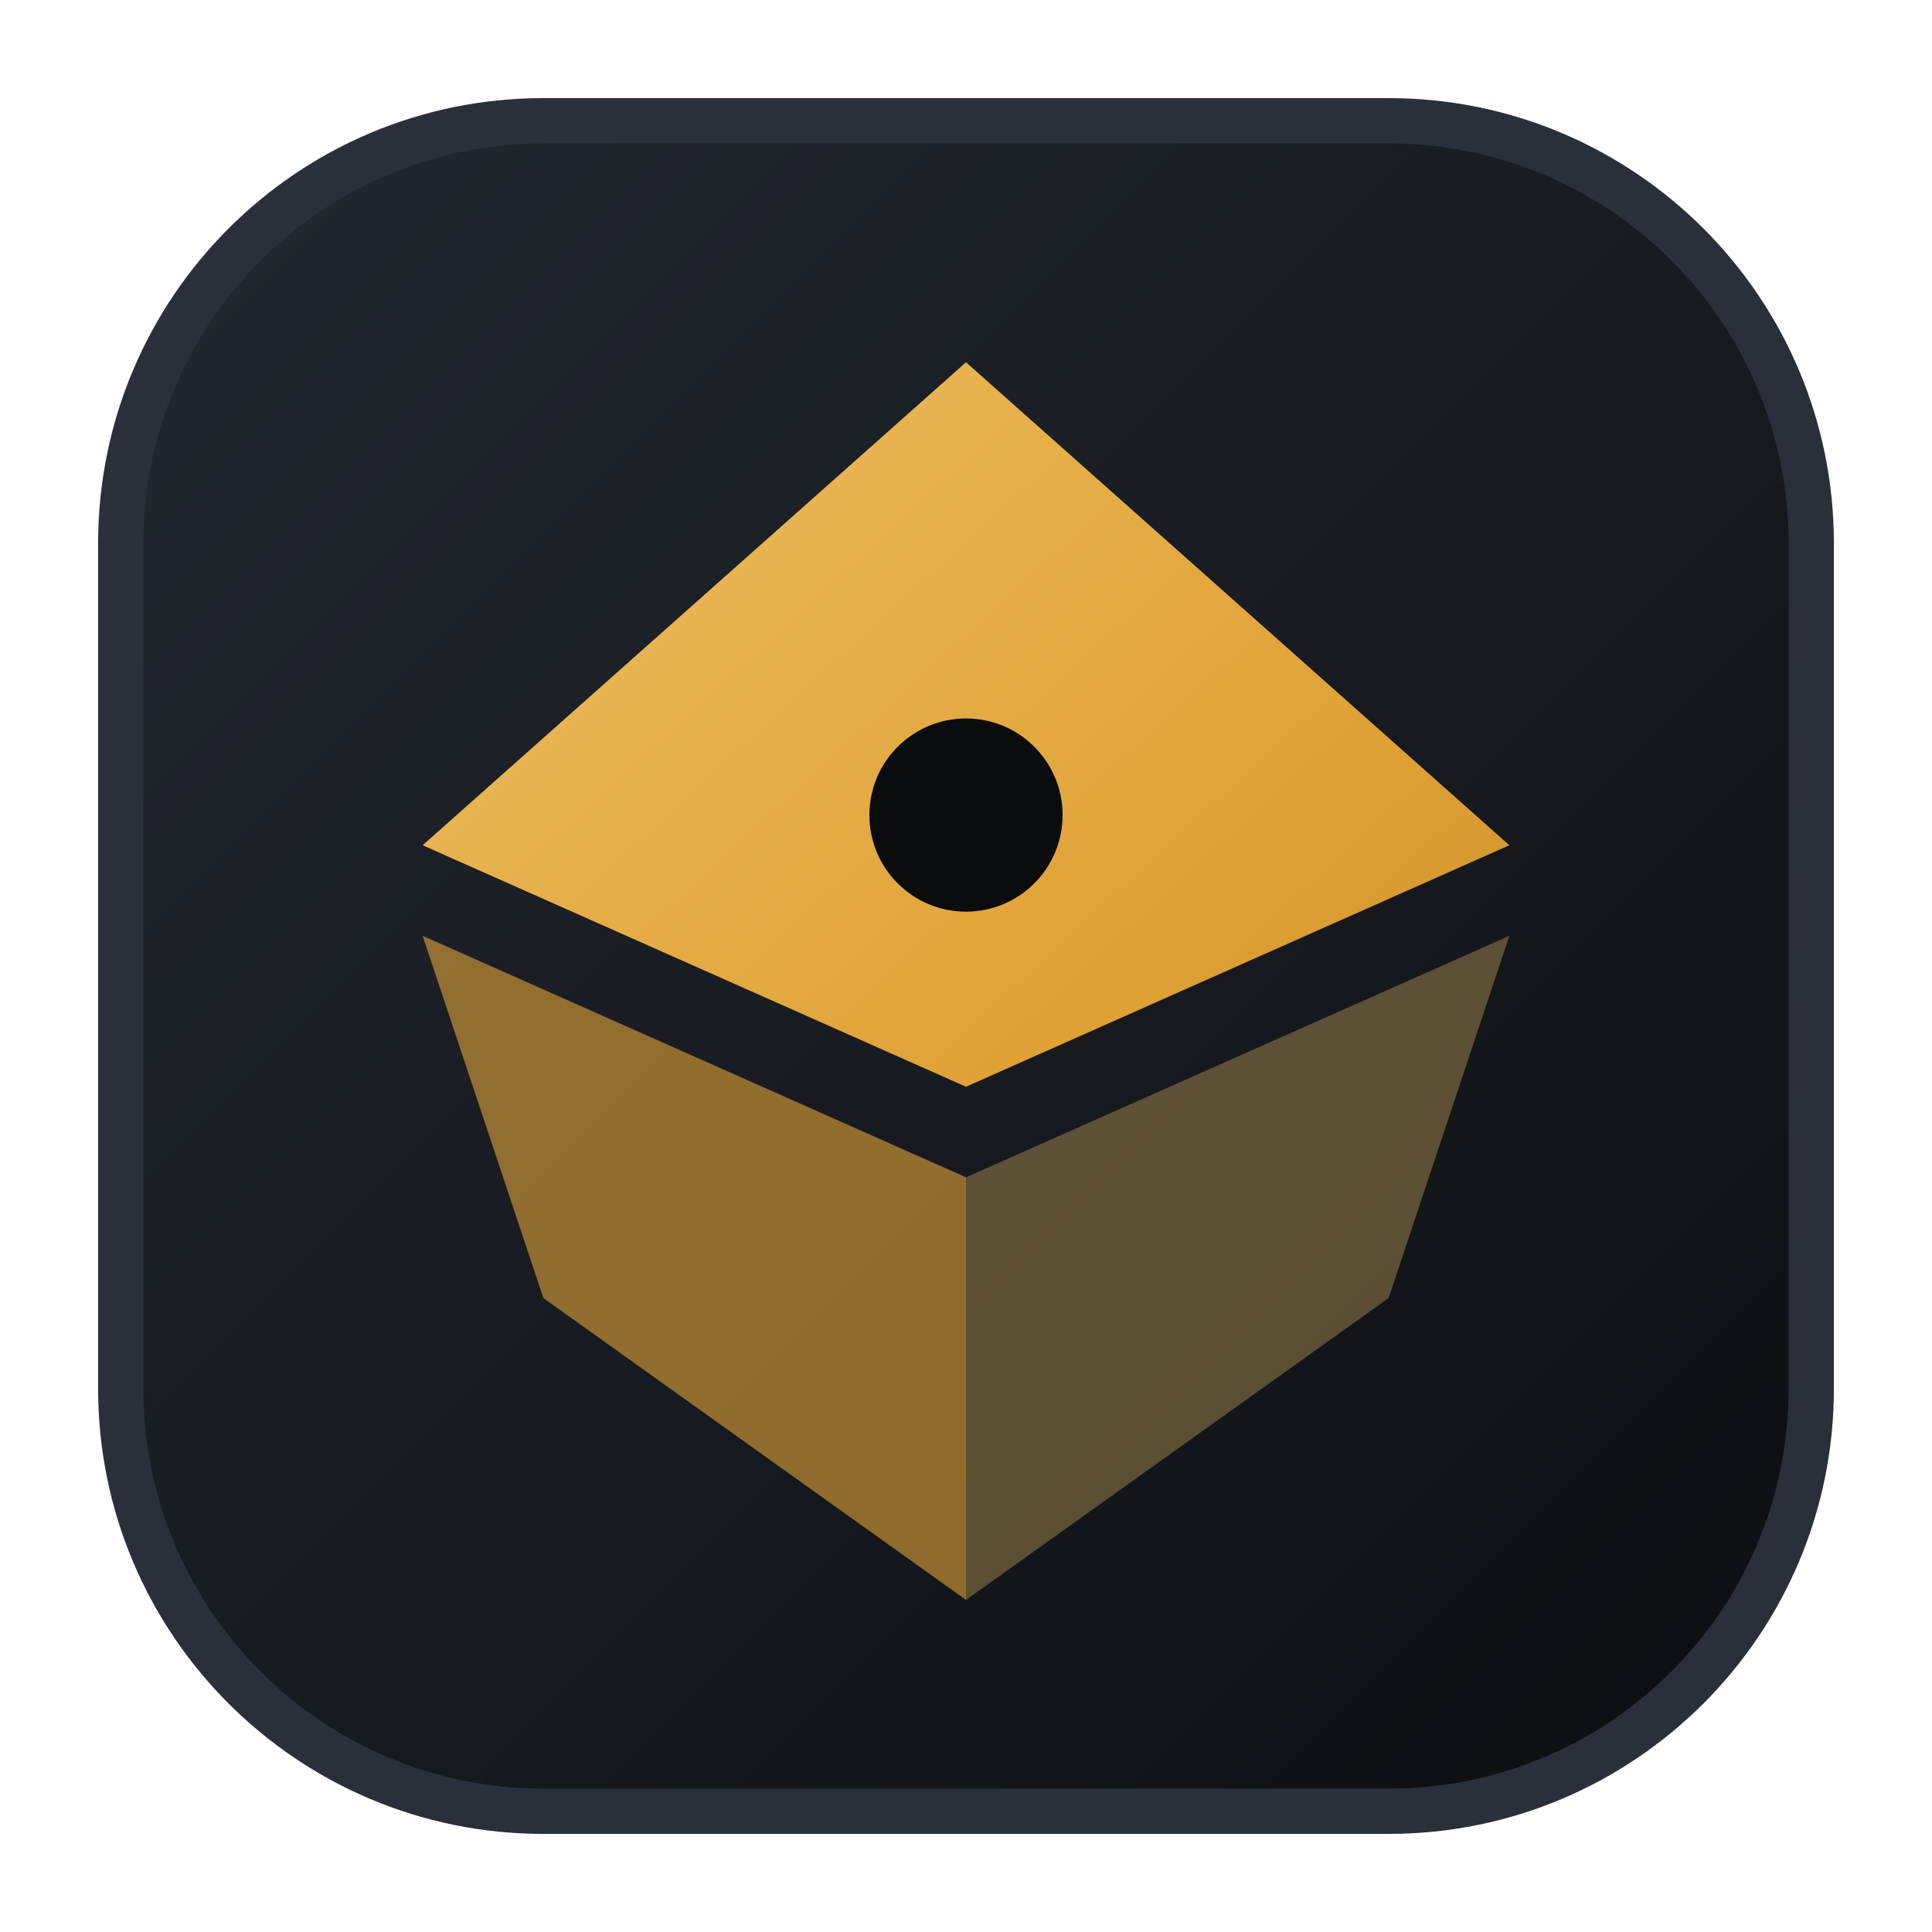
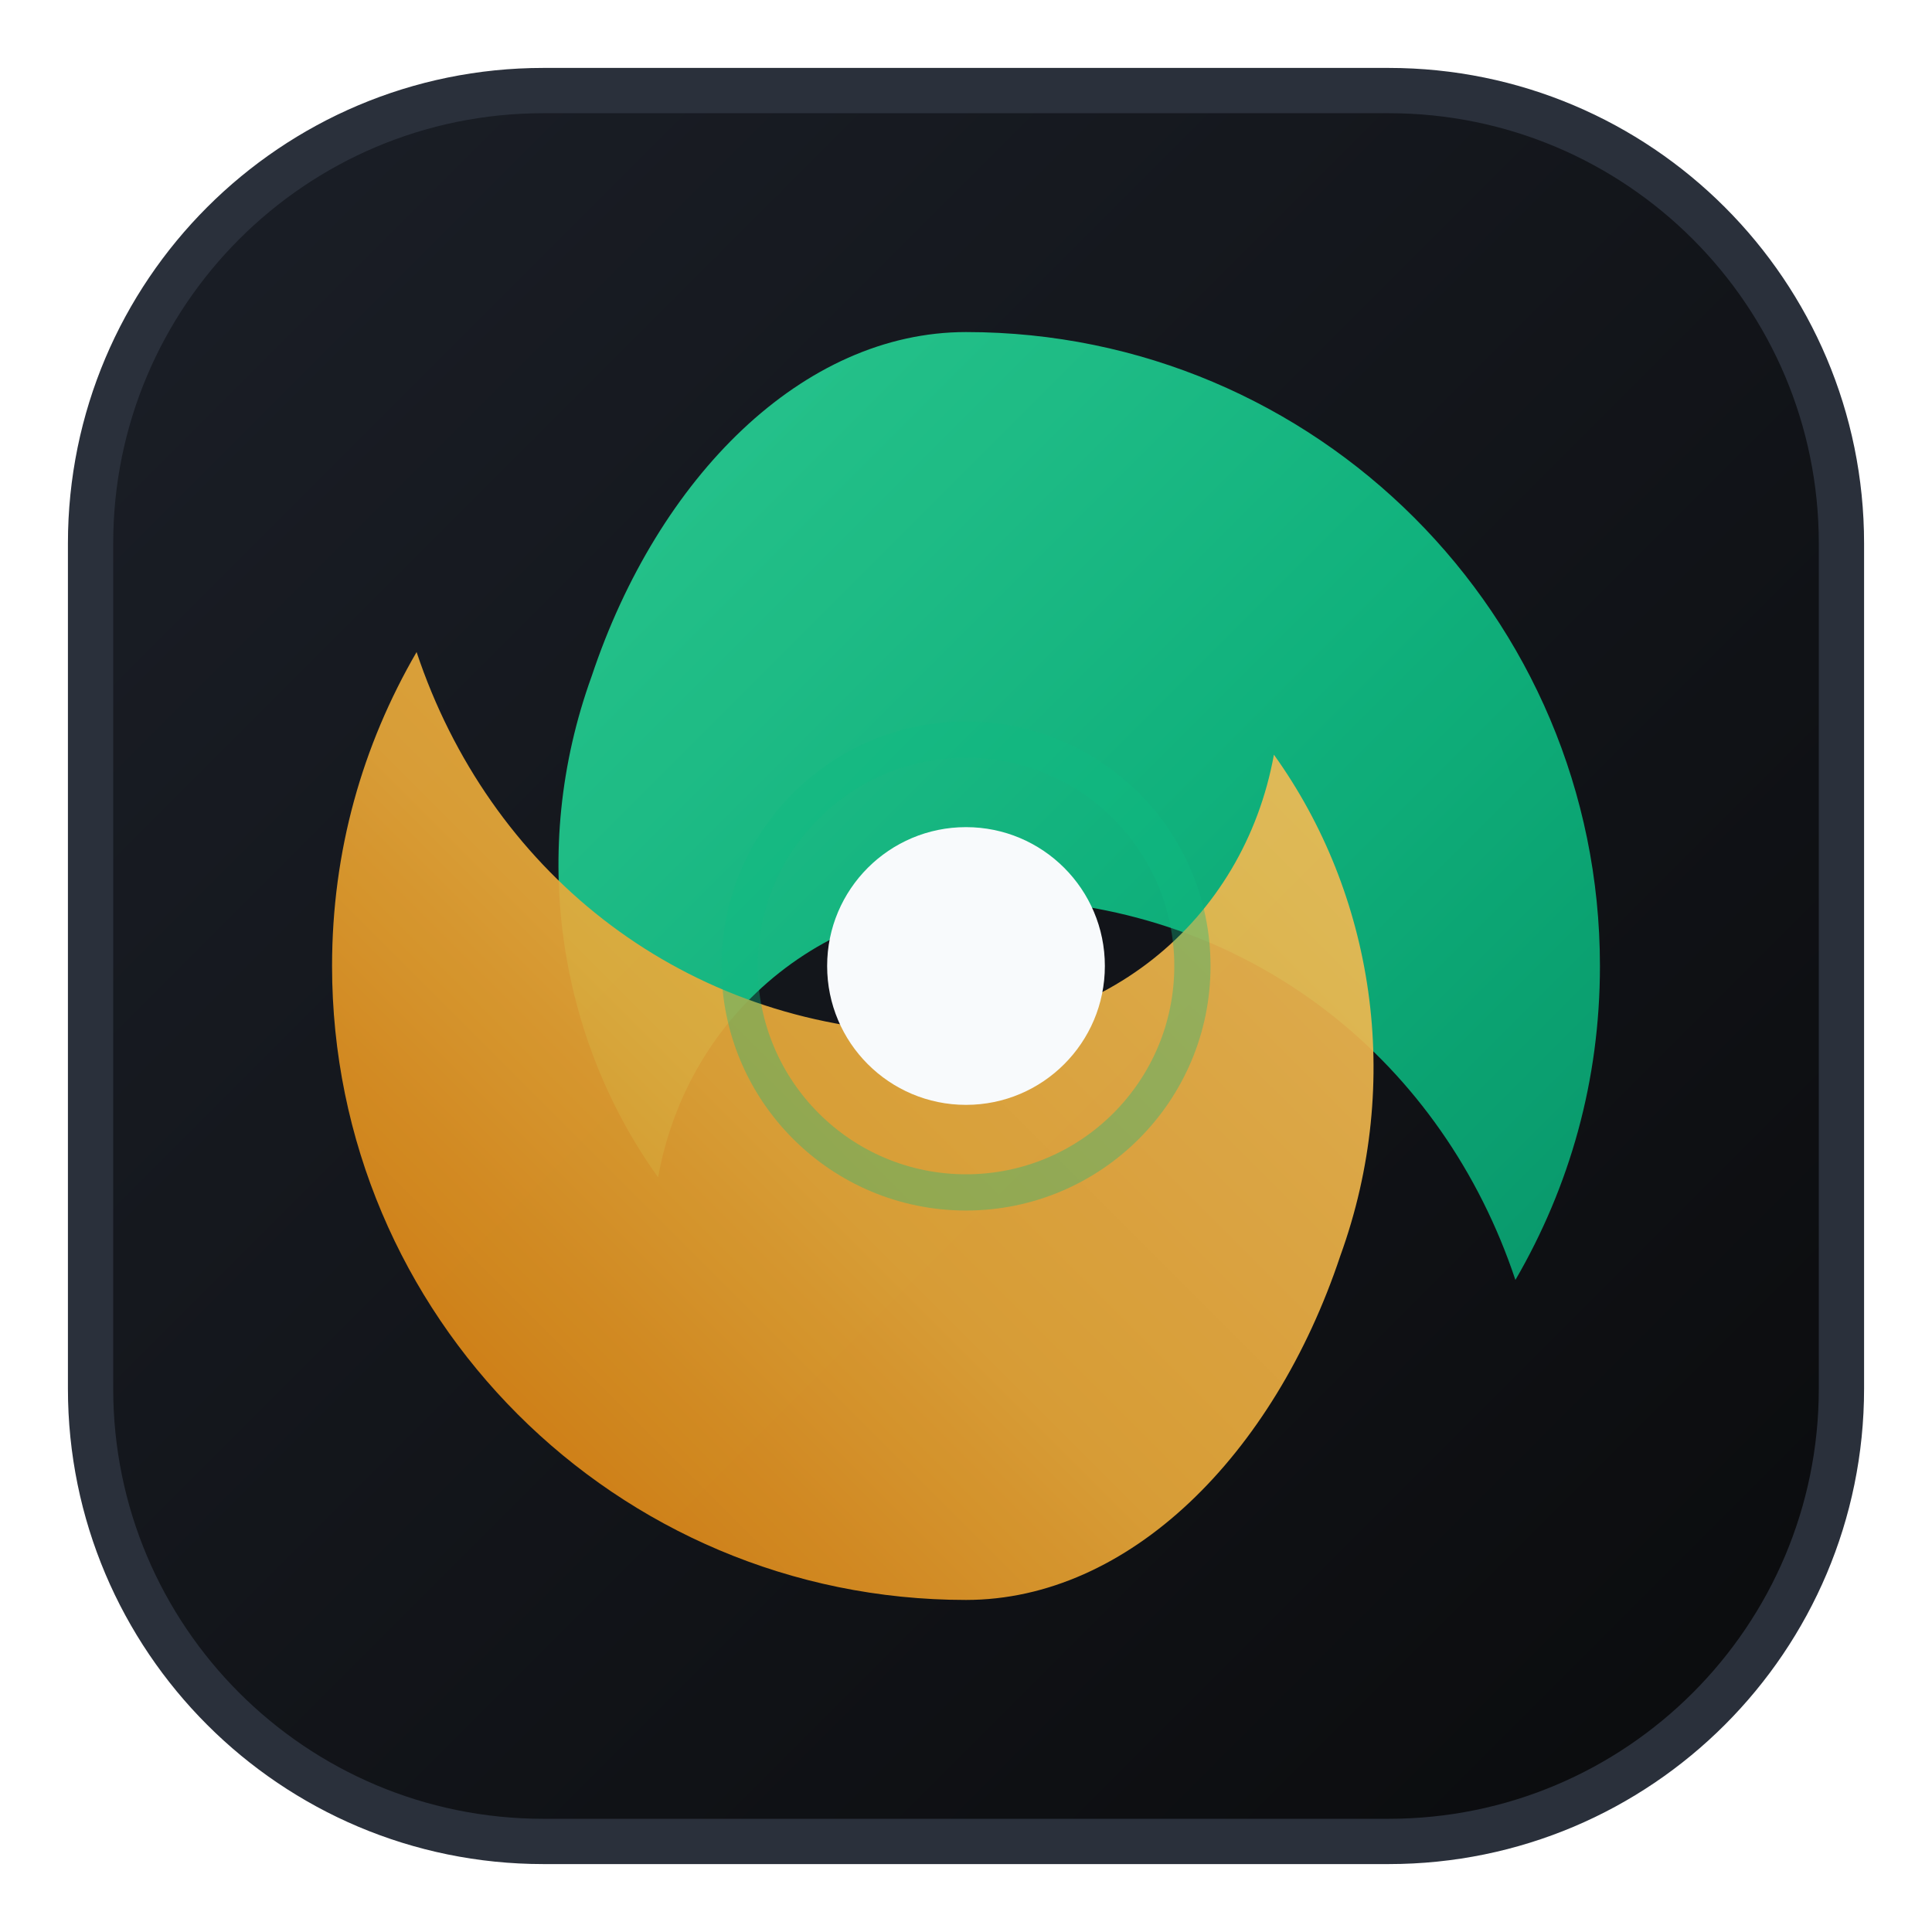
<svg xmlns="http://www.w3.org/2000/svg" viewBox="0 0 64 64" fill="none">
  <defs>
-     <linearGradient id="riotAmber" x1="10" y1="8" x2="54" y2="56" gradientUnits="userSpaceOnUse">
+     <linearGradient id="spiralEm" x1="10" y1="10" x2="52" y2="52" gradientUnits="userSpaceOnUse">
+       <stop offset="0%" stop-color="#34D399" />
+       <stop offset="55%" stop-color="#10B981" />
+       <stop offset="100%" stop-color="#059669" />
+     </linearGradient>
+     <linearGradient id="spiralAmb" x1="54" y1="14" x2="14" y2="54" gradientUnits="userSpaceOnUse">
      <stop offset="0%" stop-color="#F7C96B" />
-       <stop offset="55%" stop-color="#E8A838" />
-       <stop offset="100%" stop-color="#B97318" />
+       <stop offset="65%" stop-color="#E8A838" />
+       <stop offset="100%" stop-color="#D97706" />
    </linearGradient>
-     <linearGradient id="riotSlate" x1="8" y1="8" x2="56" y2="56" gradientUnits="userSpaceOnUse">
-       <stop offset="0%" stop-color="#22262E" />
-       <stop offset="100%" stop-color="#0E1014" />
+     <linearGradient id="spiralBg" x1="6" y1="6" x2="58" y2="58" gradientUnits="userSpaceOnUse">
+       <stop offset="0%" stop-color="#1A1E26" />
+       <stop offset="100%" stop-color="#0B0C0E" />
    </linearGradient>
  </defs>
-   <rect x="4" y="4" width="56" height="56" rx="14" fill="url(#riotSlate)" stroke="#2A2F3A" stroke-width="1.5" />
-   <polygon points="32,12 50,28 32,36 14,28" fill="url(#riotAmber)" opacity="0.96" />
-   <polygon points="14,31 32,39 32,53 18,43" fill="#E8A838" opacity="0.58" />
-   <polygon points="50,31 32,39 32,53 46,43" fill="#F7C96B" opacity="0.32" />
-   <circle cx="32" cy="27" r="3.2" fill="#0B0C0E" />
+   <rect x="3" y="3" width="58" height="58" rx="15" fill="url(#spiralBg)" stroke="#2A303B" stroke-width="1.5" />
+   <path d="M32 11C43.6 11 53 20.4 53 32C53 35.8 52 39.3 50.2 42.4C47.8 35.2 41.6 30.2 33.8 29.8C27.5 29.5 22.8 33.5 21.8 39C18.5 34.4 17.5 28.2 19.6 22.4C21.8 15.8 26.6 11 32 11Z" fill="url(#spiralEm)" opacity="0.95" />
+   <path d="M32 53C20.4 53 11 43.6 11 32C11 28.2 12 24.7 13.8 21.6C16.2 28.8 22.4 33.8 30.2 34.2C36.5 34.5 41.2 30.5 42.2 25C45.5 29.6 46.5 35.8 44.4 41.6C42.2 48.2 37.4 53 32 53Z" fill="url(#spiralAmb)" opacity="0.92" />
+   <circle cx="32" cy="32" r="4.6" fill="#F8FAFC" />
+   <circle cx="32" cy="32" r="7.5" stroke="#10B981" stroke-opacity="0.35" stroke-width="1.2" />
</svg>
